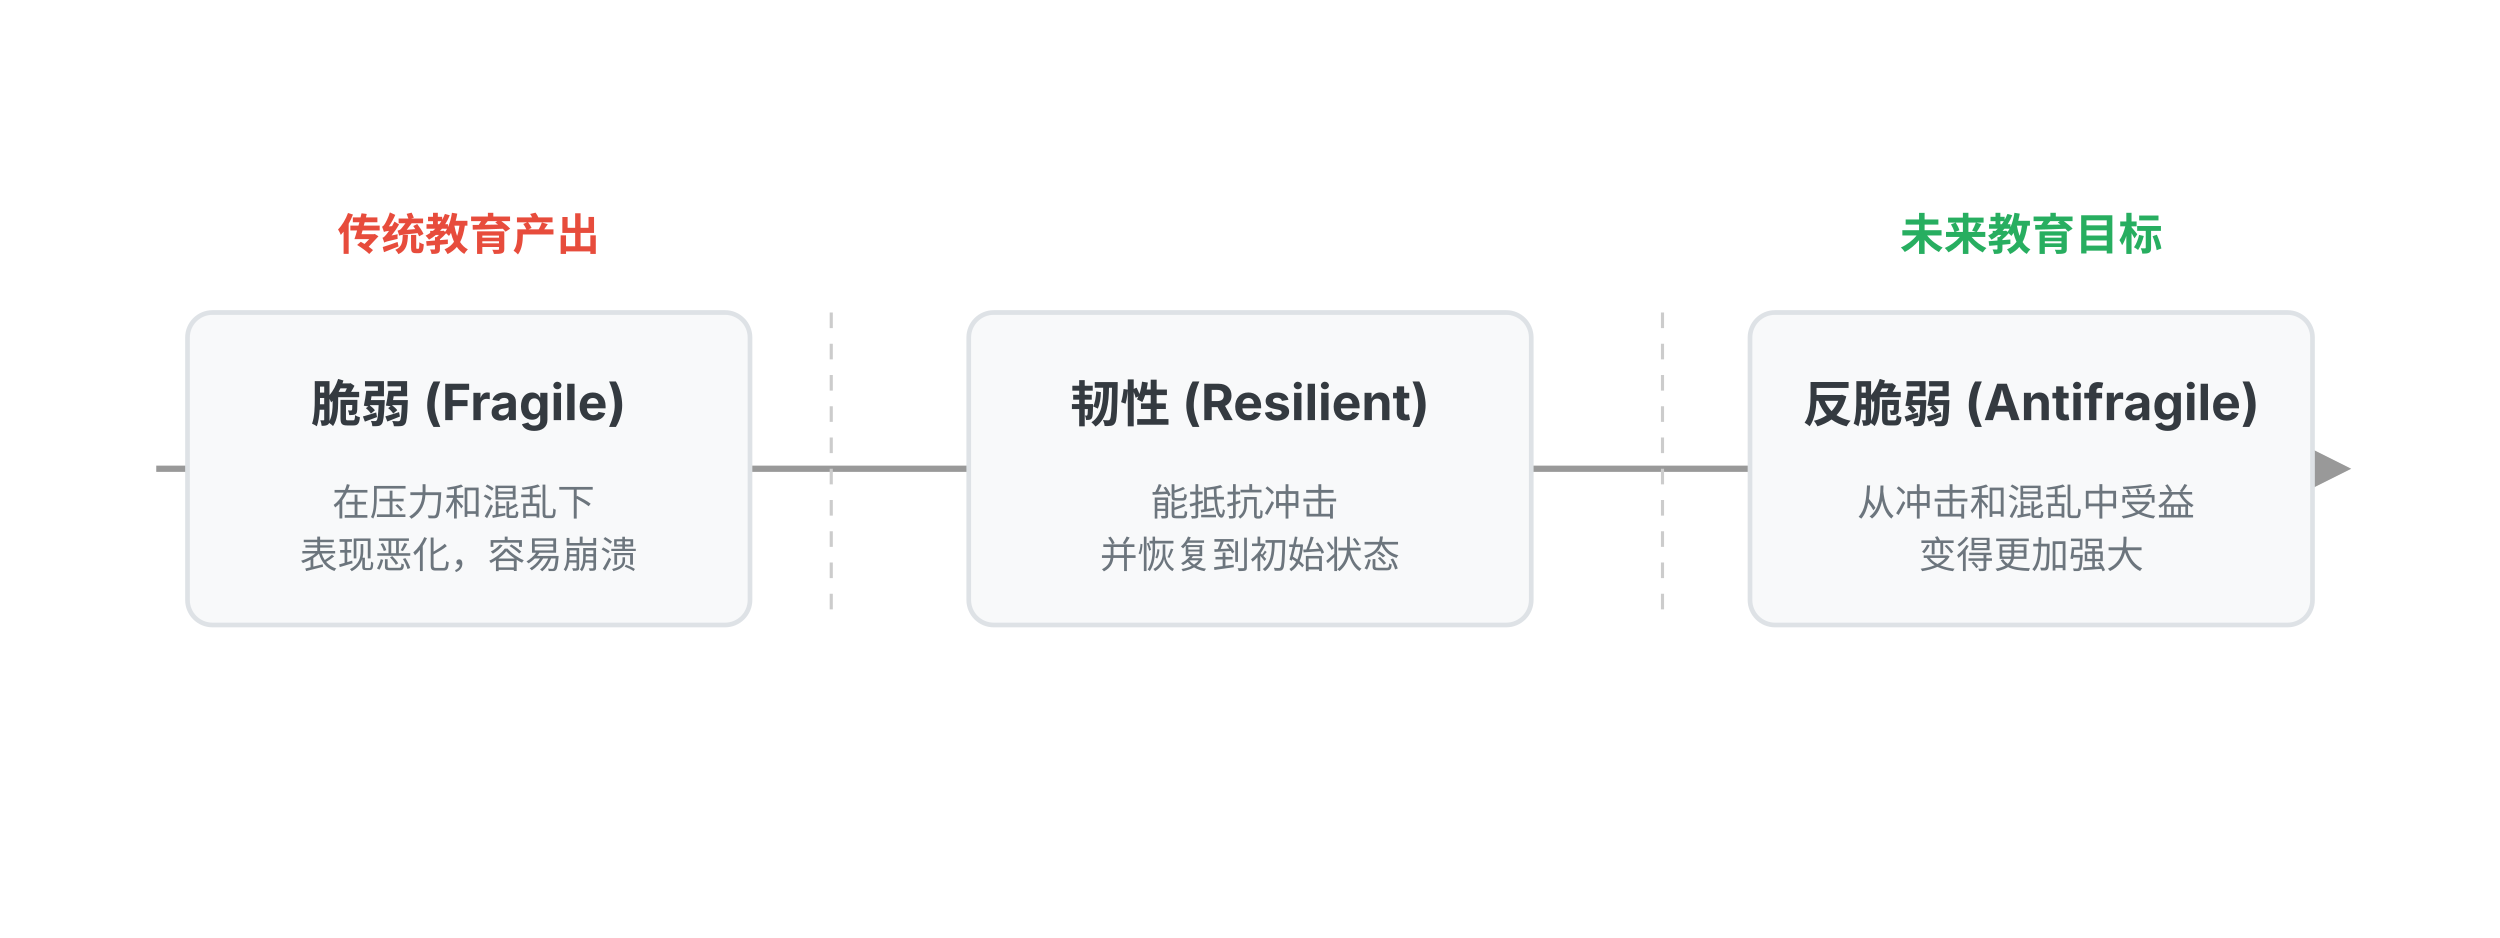
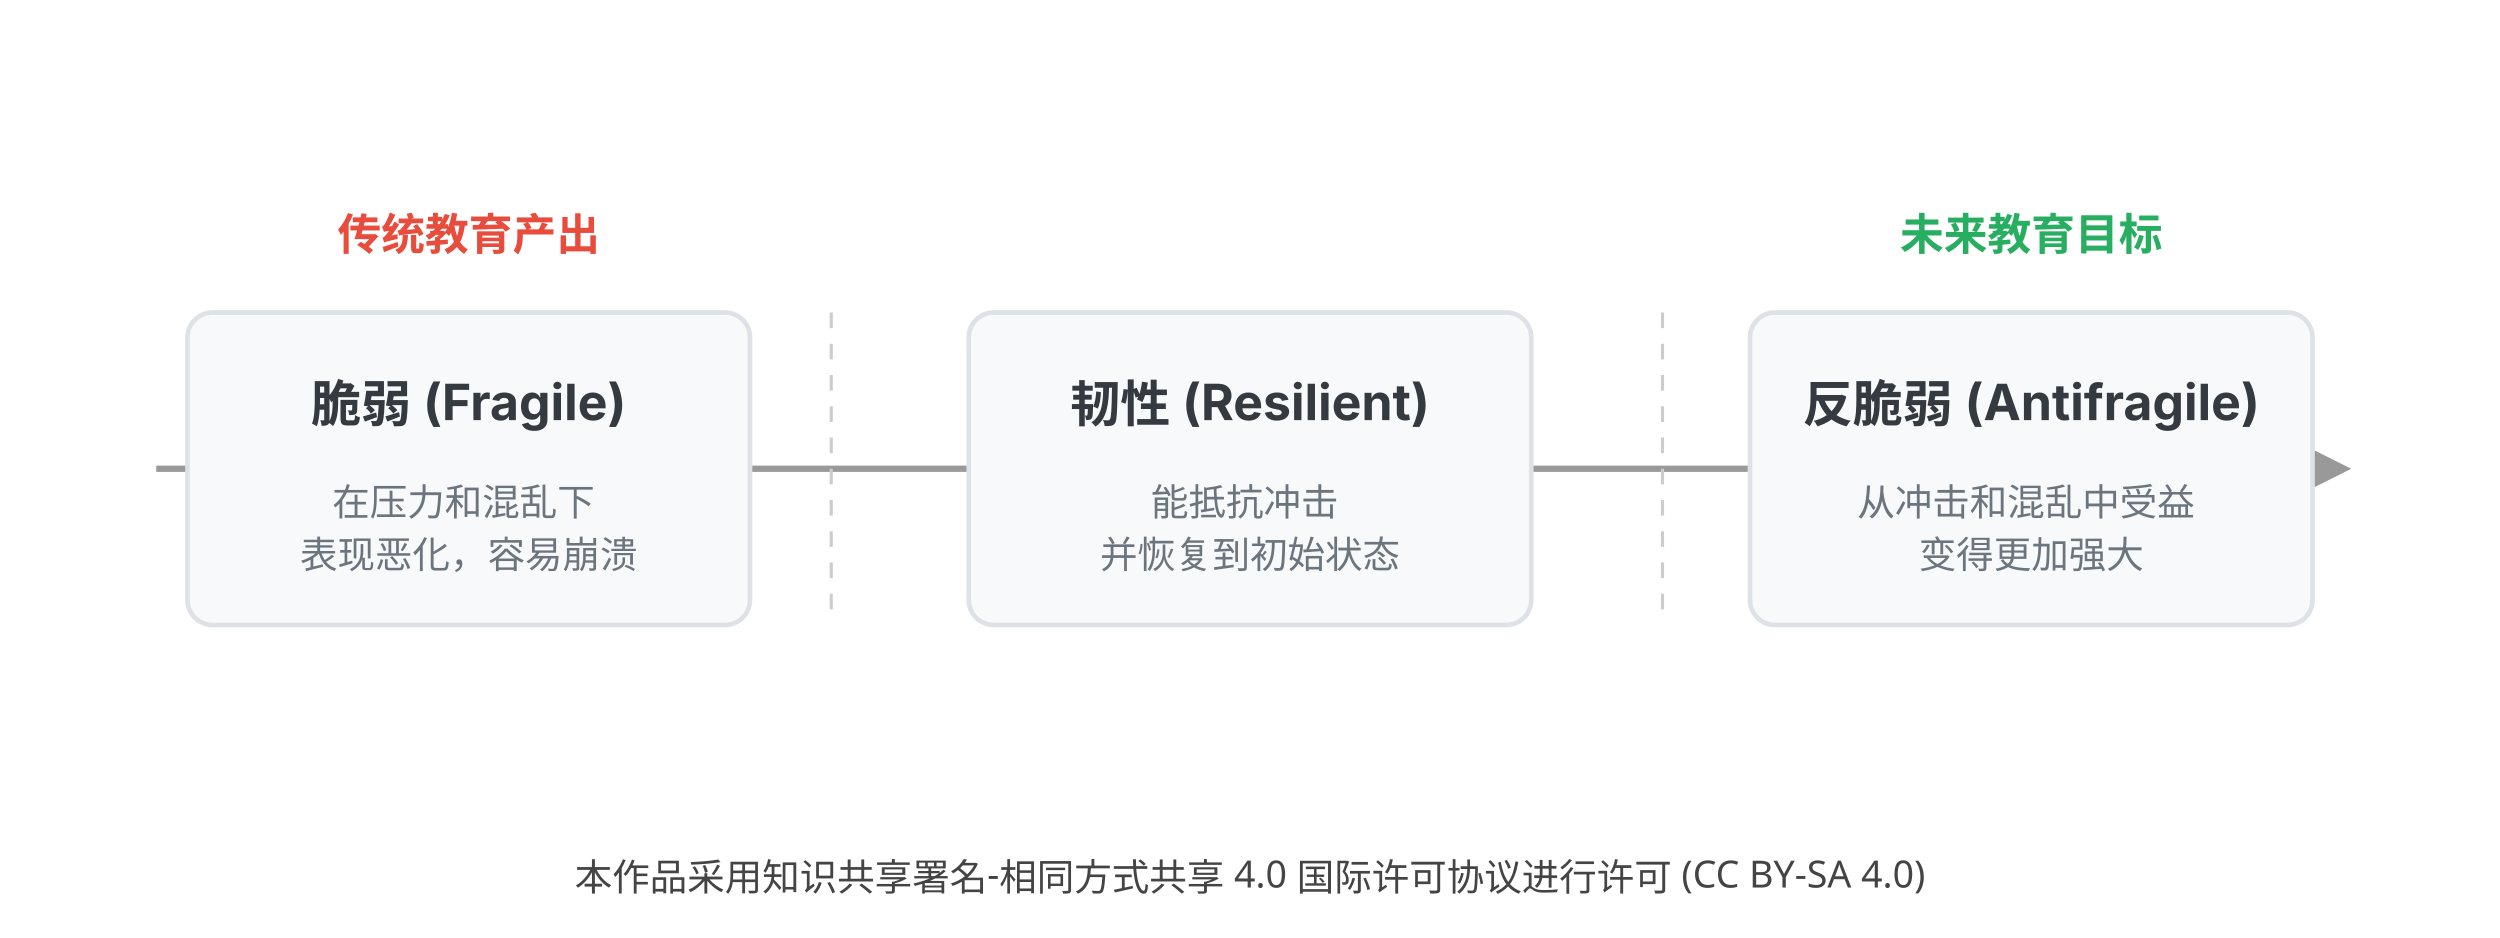
- <svg xmlns="http://www.w3.org/2000/svg" width="800" height="300" viewBox="0 0 800 300" font-family="Inter, 'Noto Sans SC', sans-serif">
+ <svg xmlns="http://www.w3.org/2000/svg" xmlns:xlink="http://www.w3.org/1999/xlink" width="800" height="300" viewBox="0 0 800 300" font-family="Inter, 'Noto Sans SC', sans-serif">
  <style>
.arrow { stroke: #999; stroke-width: 2; marker-end: url(#arrowhead); }
.line { stroke: #ccc; stroke-width: 1; stroke-dasharray: 5 5; }
.box { fill: #f8f9fa; stroke: #dee2e6; stroke-width: 1.5; rx: 8; }
.title { font-size: 16px; font-weight: bold; fill: #343a40; }
.desc { font-size: 12px; fill: #6c757d; }
.state-text { font-size: 14px; font-weight: bold; }
+ .license-text { font-size: 12px; font-family: sans-serif; fill: #444; }
</style>
  <defs>
    <marker id="arrowhead" viewBox="0 0 10 10" refX="8" refY="5" markerWidth="6" markerHeight="6" orient="auto-start-reverse">
      <path d="M 0 0 L 10 5 L 0 10 z" fill="#999" />
    </marker>
  </defs>
  <line x1="50" y1="150" x2="750" y2="150" class="arrow" />
  <line x1="266" y1="100" x2="266" y2="200" class="line" />
  <line x1="532" y1="100" x2="532" y2="200" class="line" />
  <g transform="translate(60, 100)">
    <rect width="180" height="100" class="box" />
    <text x="90" y="35" text-anchor="middle" class="title">脆弱 (Fragile)</text>
    <text x="90" y="65" text-anchor="middle" class="desc">
      <tspan>在压力和混乱下</tspan>
      <tspan x="90" dy="1.4em">表现恶化，容易崩溃</tspan>
    </text>
  </g>
  <g transform="translate(310, 100)">
    <rect width="180" height="100" class="box" />
    <text x="90" y="35" text-anchor="middle" class="title">韧性 (Resilient)</text>
    <text x="90" y="65" text-anchor="middle" class="desc">
      <tspan>能抵抗冲击</tspan>
      <tspan x="90" dy="1.4em">并恢复到初始状态</tspan>
    </text>
  </g>
  <g transform="translate(560, 100)">
    <rect width="180" height="100" class="box" />
    <text x="90" y="35" text-anchor="middle" class="title">反脆弱 (Antifragile)</text>
    <text x="90" y="65" text-anchor="middle" class="desc">
      <tspan>从冲击和混乱中受益</tspan>
      <tspan x="90" dy="1.4em">变得更加强大</tspan>
    </text>
  </g>
  <text x="150" y="80" text-anchor="middle" class="state-text" fill="#e74c3c">传统教育产出</text>
  <text x="650" y="80" text-anchor="middle" class="state-text" fill="#27ae60">未来教育目标</text>
+   <a xlink:href="http://creativecommons.org/licenses/by-sa/4.0/" target="_blank">
+     <text x="400" y="285" class="license-text" text-anchor="middle">
+     本作品采用知识共享署名-相同方式共享 4.0 国际许可协议进行许可 (CC BY-SA 4.0)
+   </text>
+   </a>
</svg>
